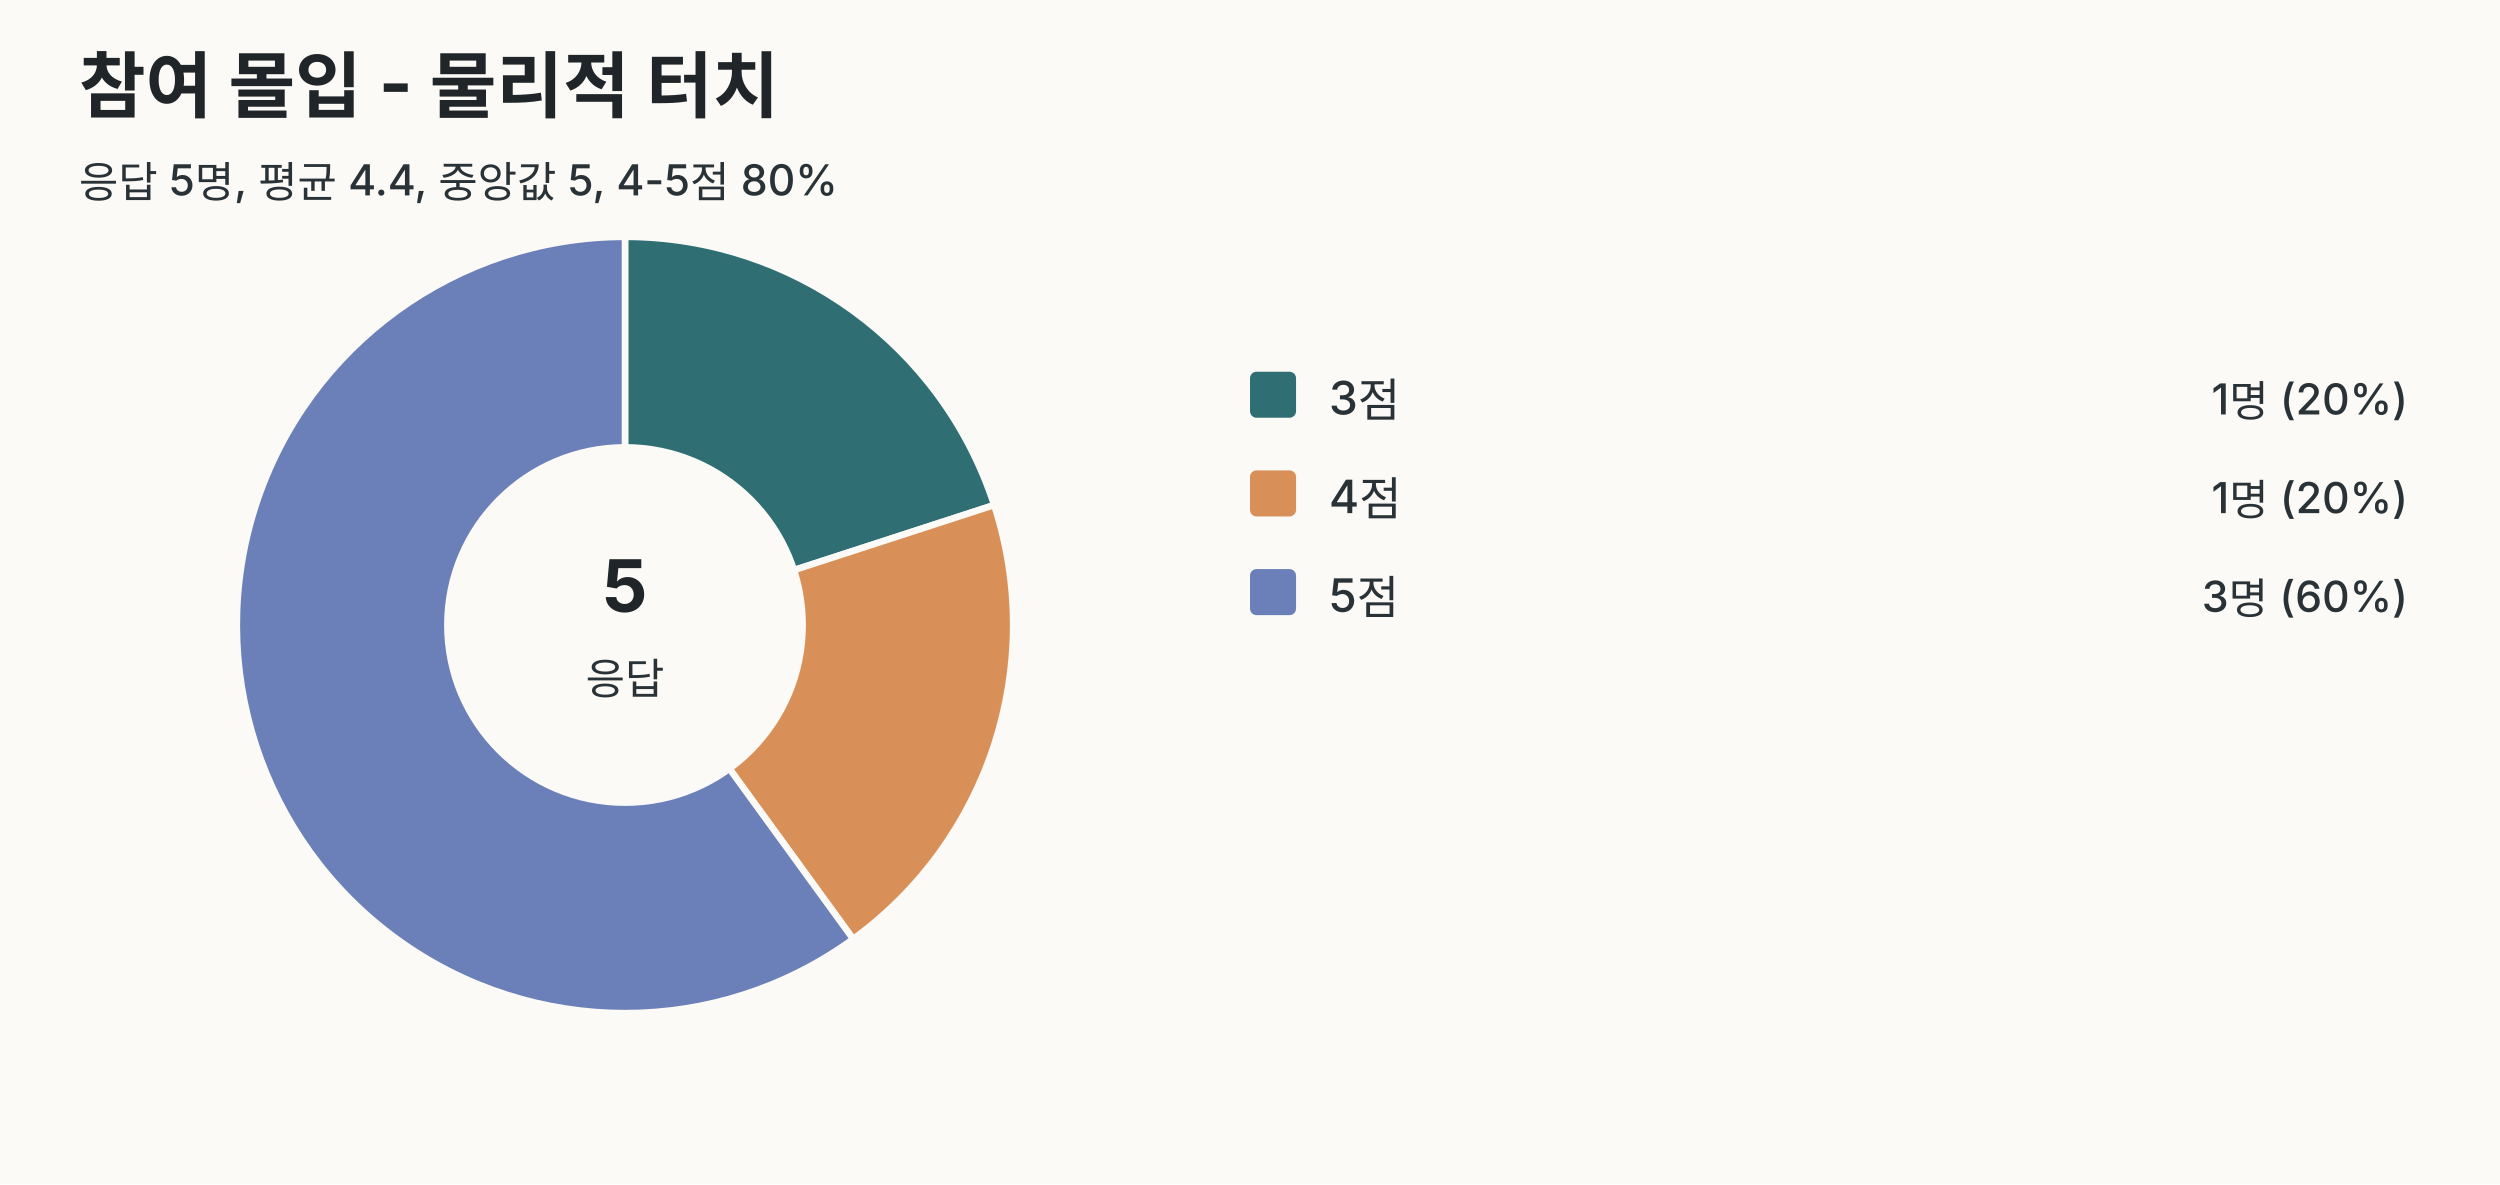
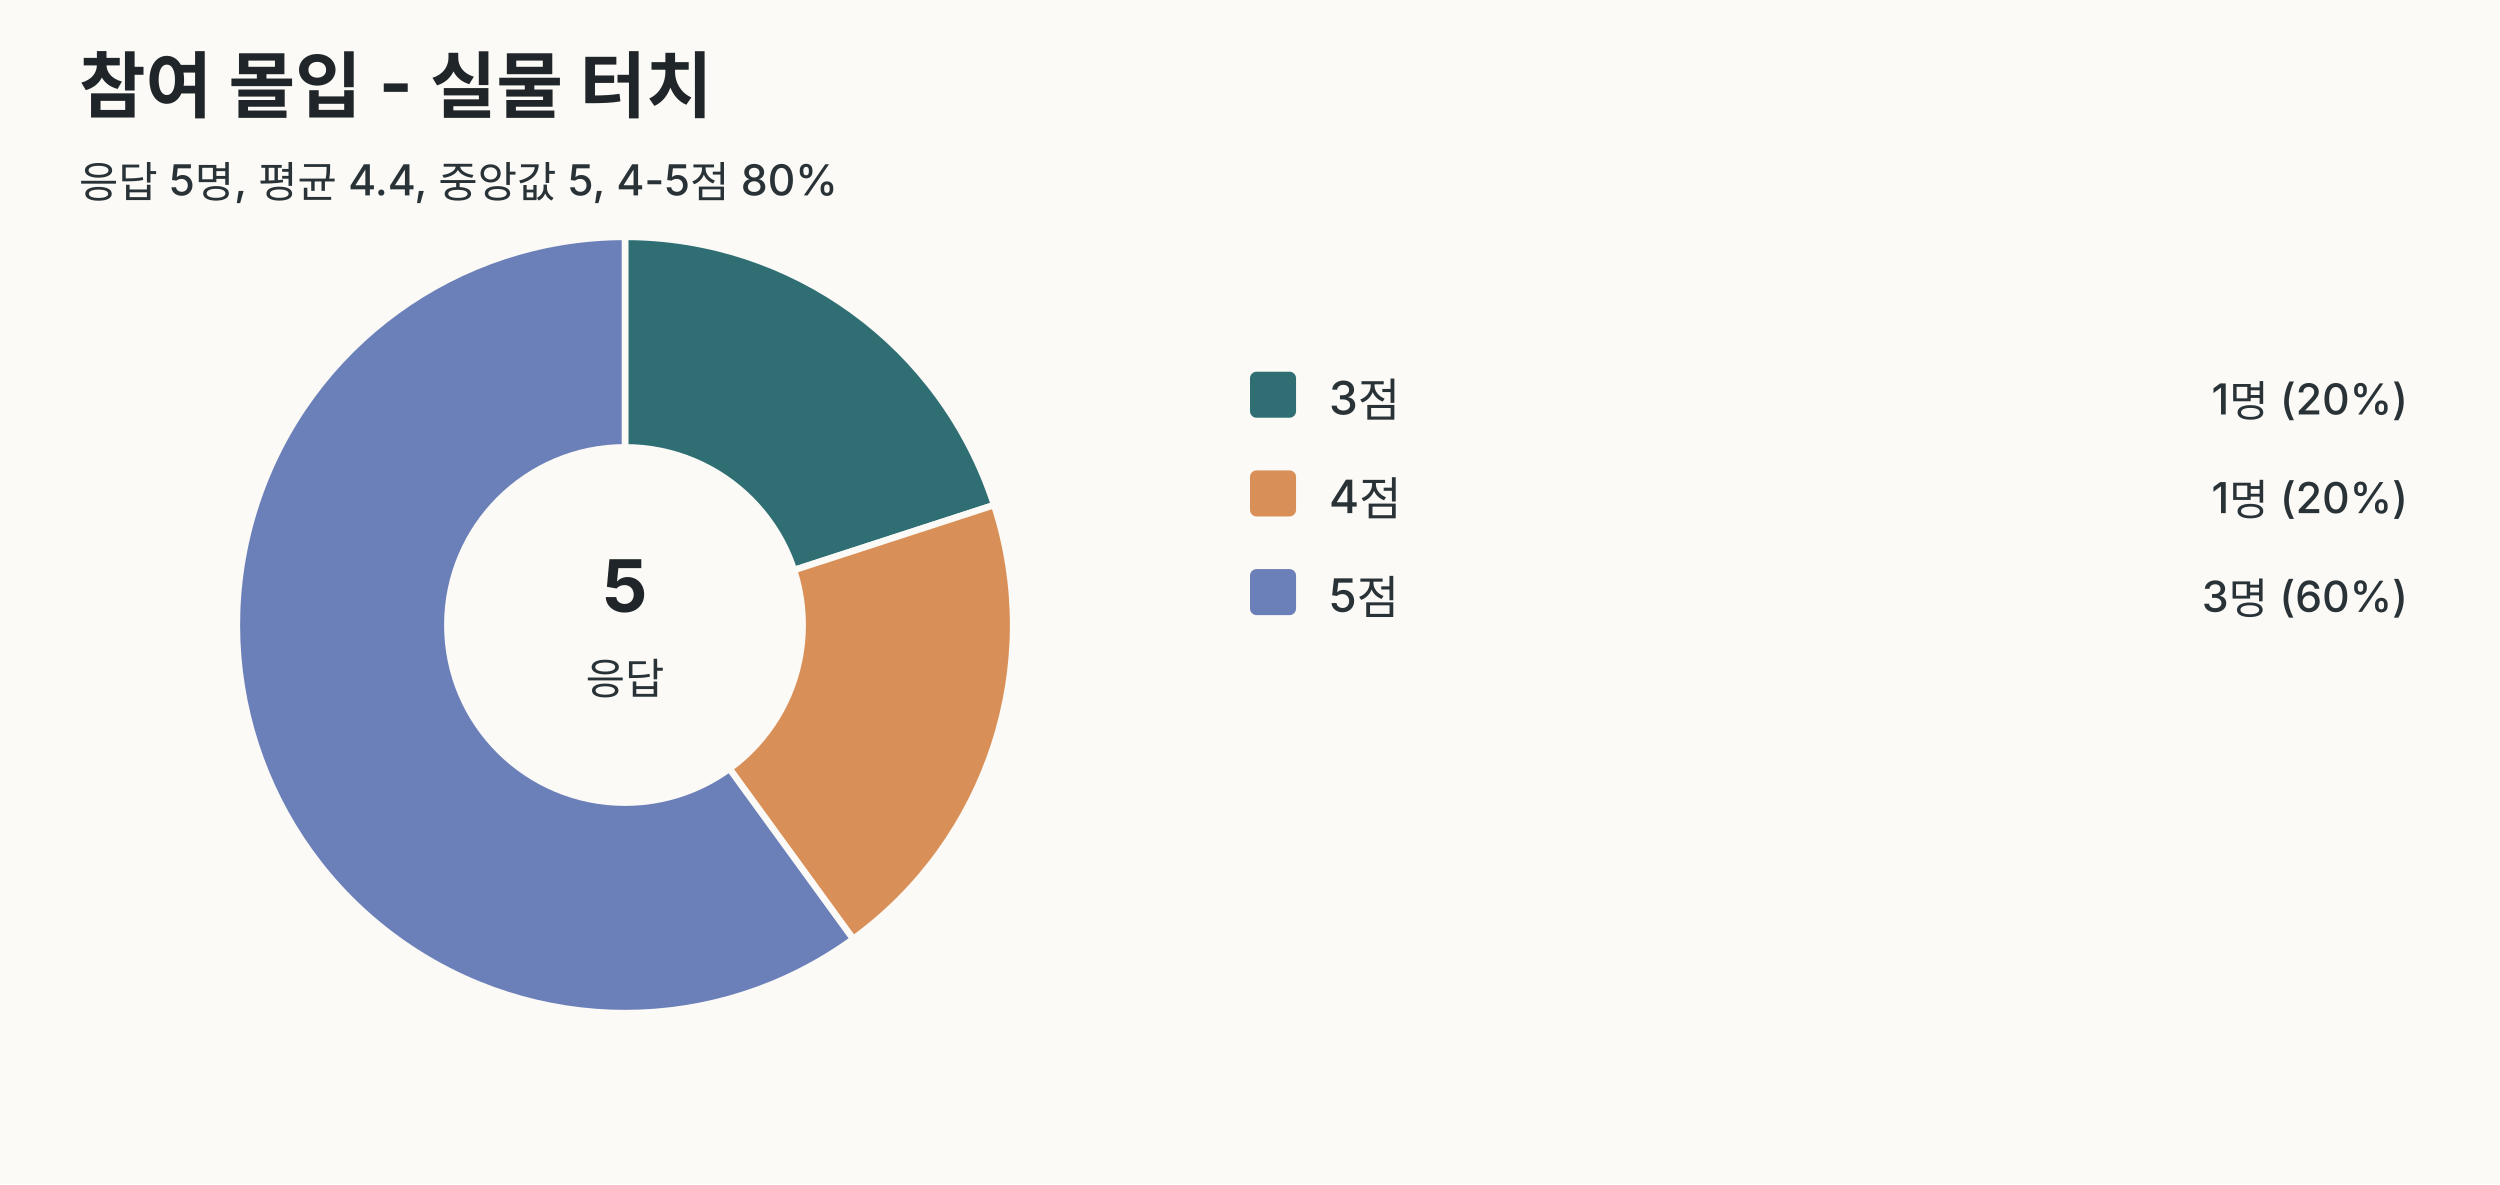
<svg xmlns="http://www.w3.org/2000/svg" width="760" height="360" viewBox="0 0 760 360">
  <style>
    .bg { fill: #fbfaf7; }
    .title { font: 700 22px -apple-system, BlinkMacSystemFont, "Segoe UI", sans-serif; fill: #1f2528; }
    .label { font: 500 14px -apple-system, BlinkMacSystemFont, "Segoe UI", sans-serif; fill: #293236; }
    .value, .legend { font: 500 13px -apple-system, BlinkMacSystemFont, "Segoe UI", sans-serif; fill: #293236; }
    .heat-value { font: 700 16px -apple-system, BlinkMacSystemFont, "Segoe UI", sans-serif; fill: #fffdf8; }
  </style>
  <rect class="bg" width="100%" height="100%" />
-   <text x="24" y="34" class="title">참여 몰입 - 물리적 터치</text>
+   <text x="24" y="34" class="title">참여 몰입 - 실물 터치</text>
  <text x="24" y="60" class="value">응답 5명, 평균 4.4, 중앙값 5, 4-5점 80%</text>
  <path d="M 190 190 L 302.225 153.536 A 118 118 0 0 0 190 72 Z" fill="#2f6f73" stroke="#fbfaf7" stroke-width="2" />
  <path d="M 190 190 L 259.359 285.464 A 118 118 0 0 0 302.225 153.536 Z" fill="#d99058" stroke="#fbfaf7" stroke-width="2" />
  <path d="M 190 190 L 190 72 A 118 118 0 1 0 259.359 285.464 Z" fill="#6b7fb8" stroke="#fbfaf7" stroke-width="2" />
  <circle cx="190" cy="190" r="55" fill="#fbfaf7" />
  <text x="190" y="186" text-anchor="middle" class="title">5</text>
  <text x="190" y="211" text-anchor="middle" class="value">응답</text>
  <rect x="380" y="113" width="14" height="14" rx="2" fill="#2f6f73" />
  <text x="404" y="126" class="label">3점</text>
  <text x="732" y="126" text-anchor="end" class="value">1명 (20%)</text>
  <rect x="380" y="143" width="14" height="14" rx="2" fill="#d99058" />
  <text x="404" y="156" class="label">4점</text>
  <text x="732" y="156" text-anchor="end" class="value">1명 (20%)</text>
  <rect x="380" y="173" width="14" height="14" rx="2" fill="#6b7fb8" />
  <text x="404" y="186" class="label">5점</text>
  <text x="732" y="186" text-anchor="end" class="value">3명 (60%)</text>
</svg>
